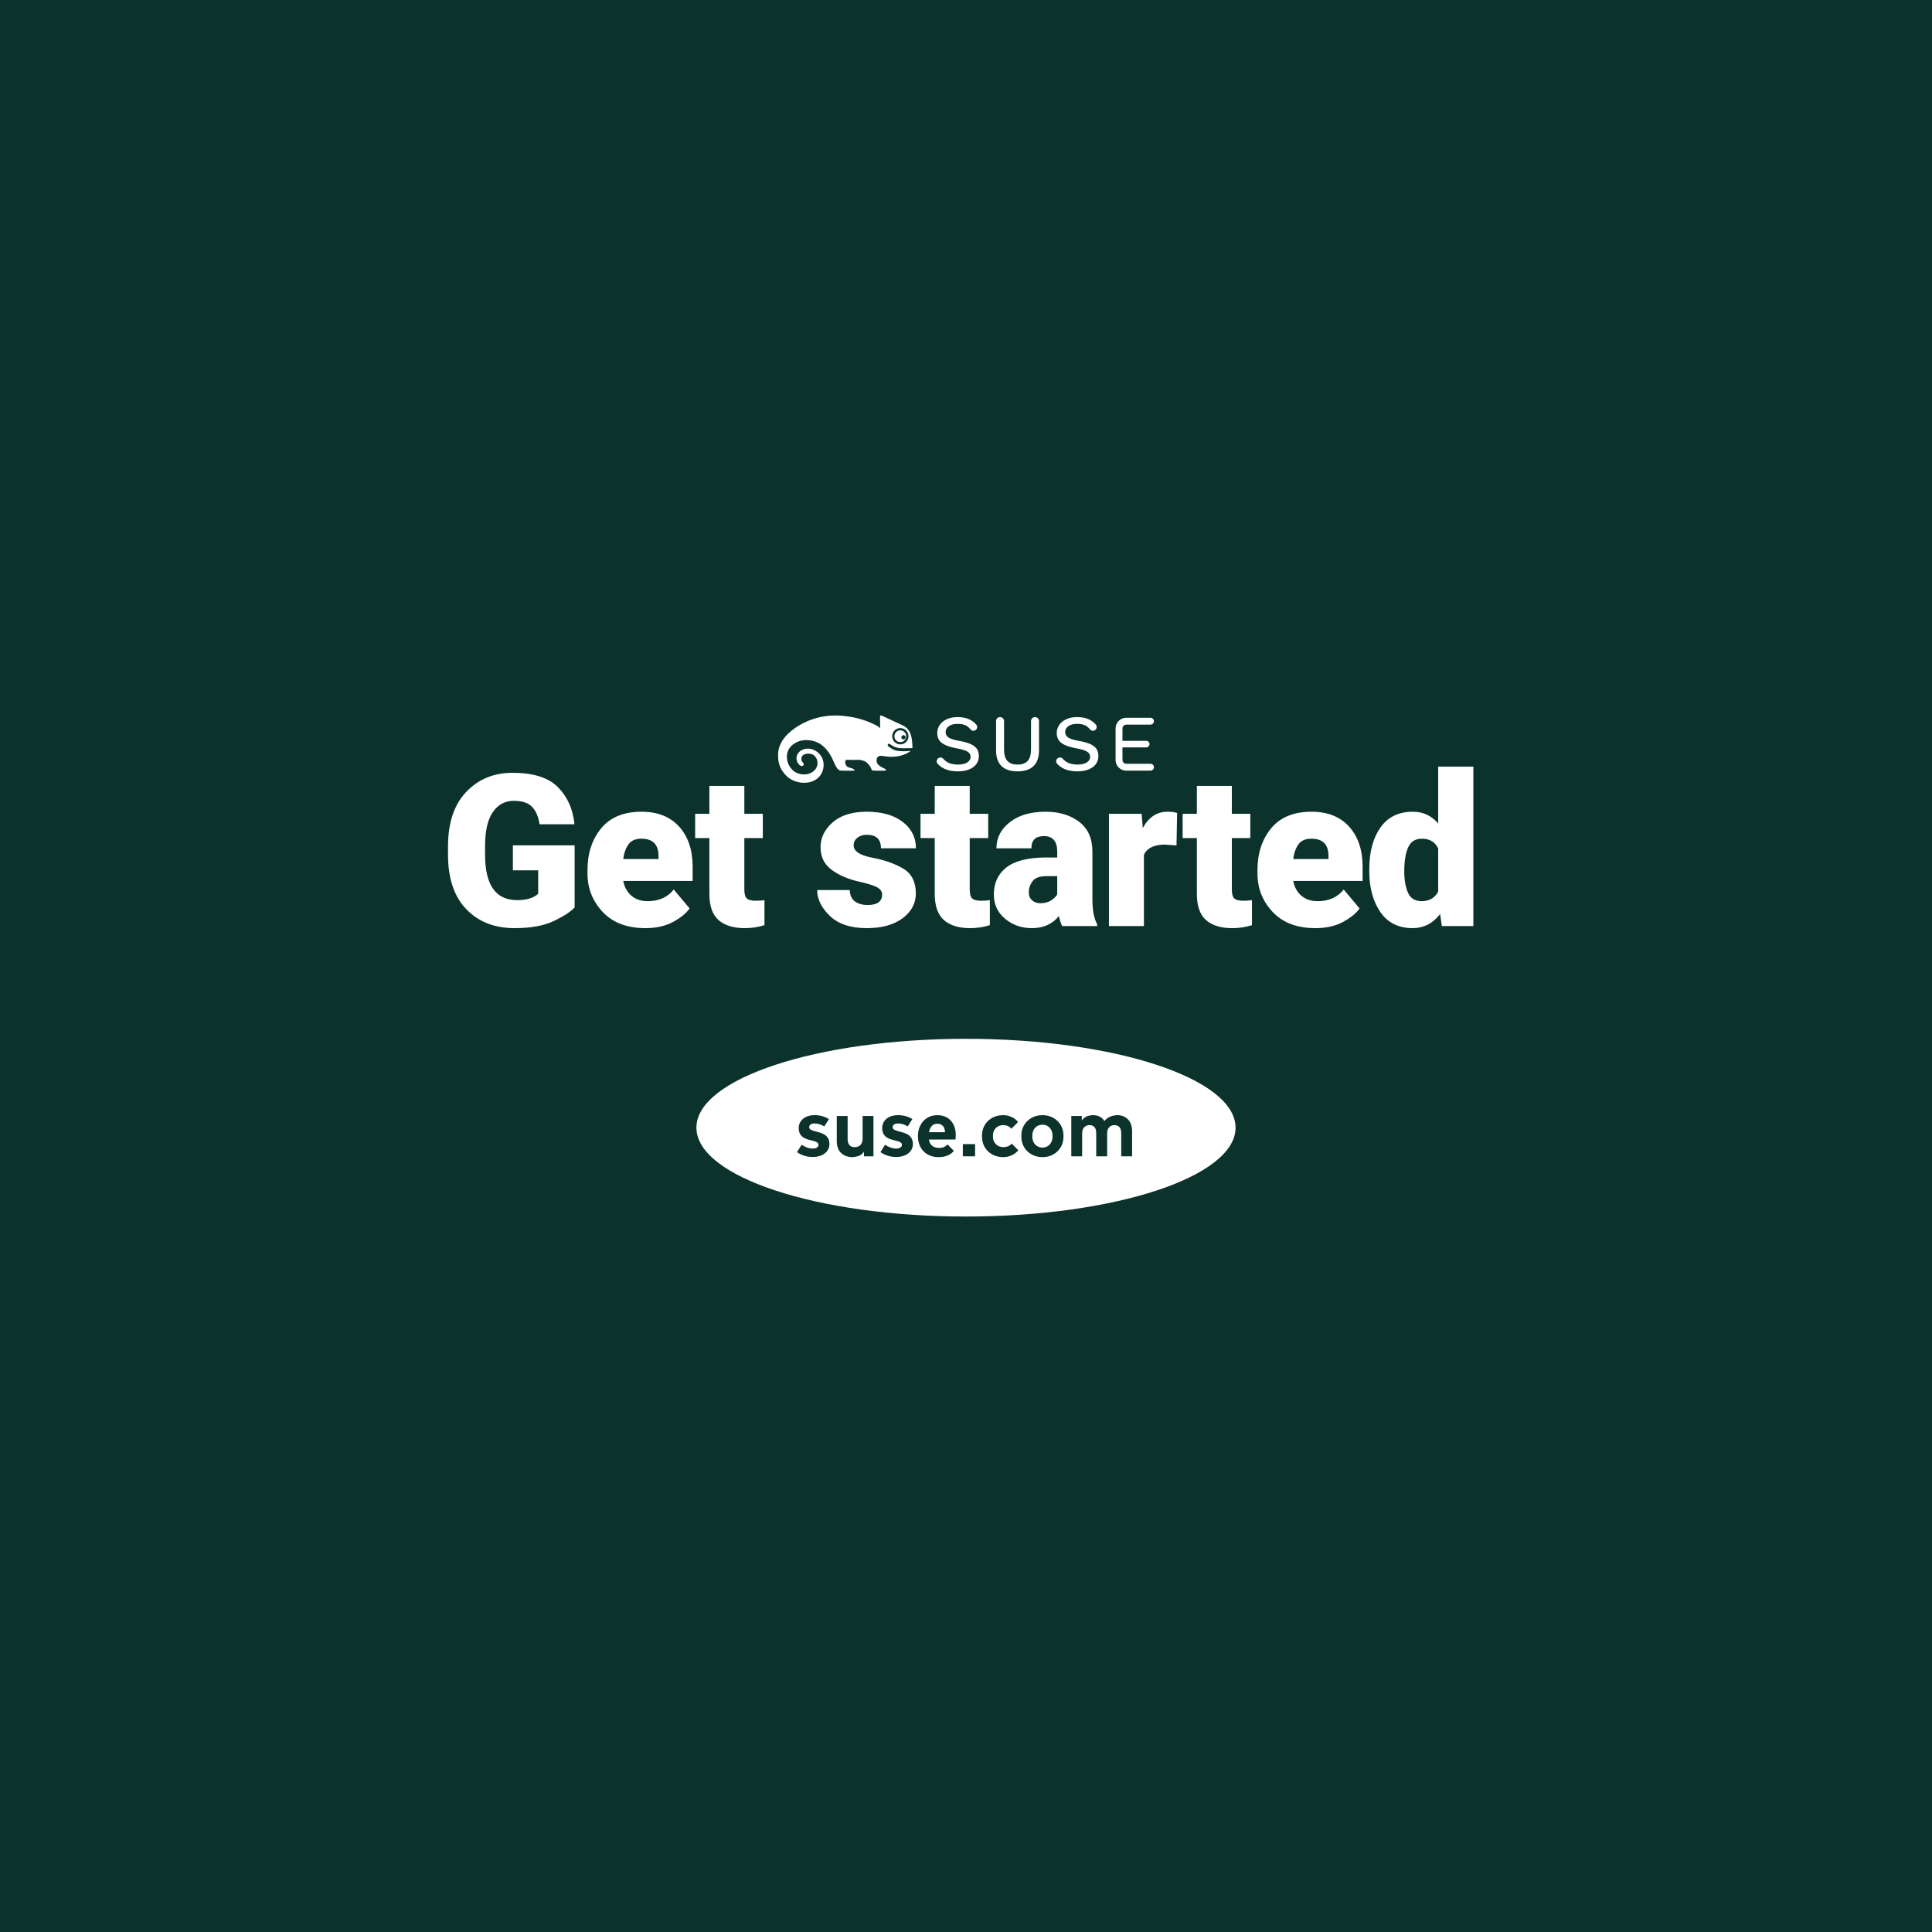
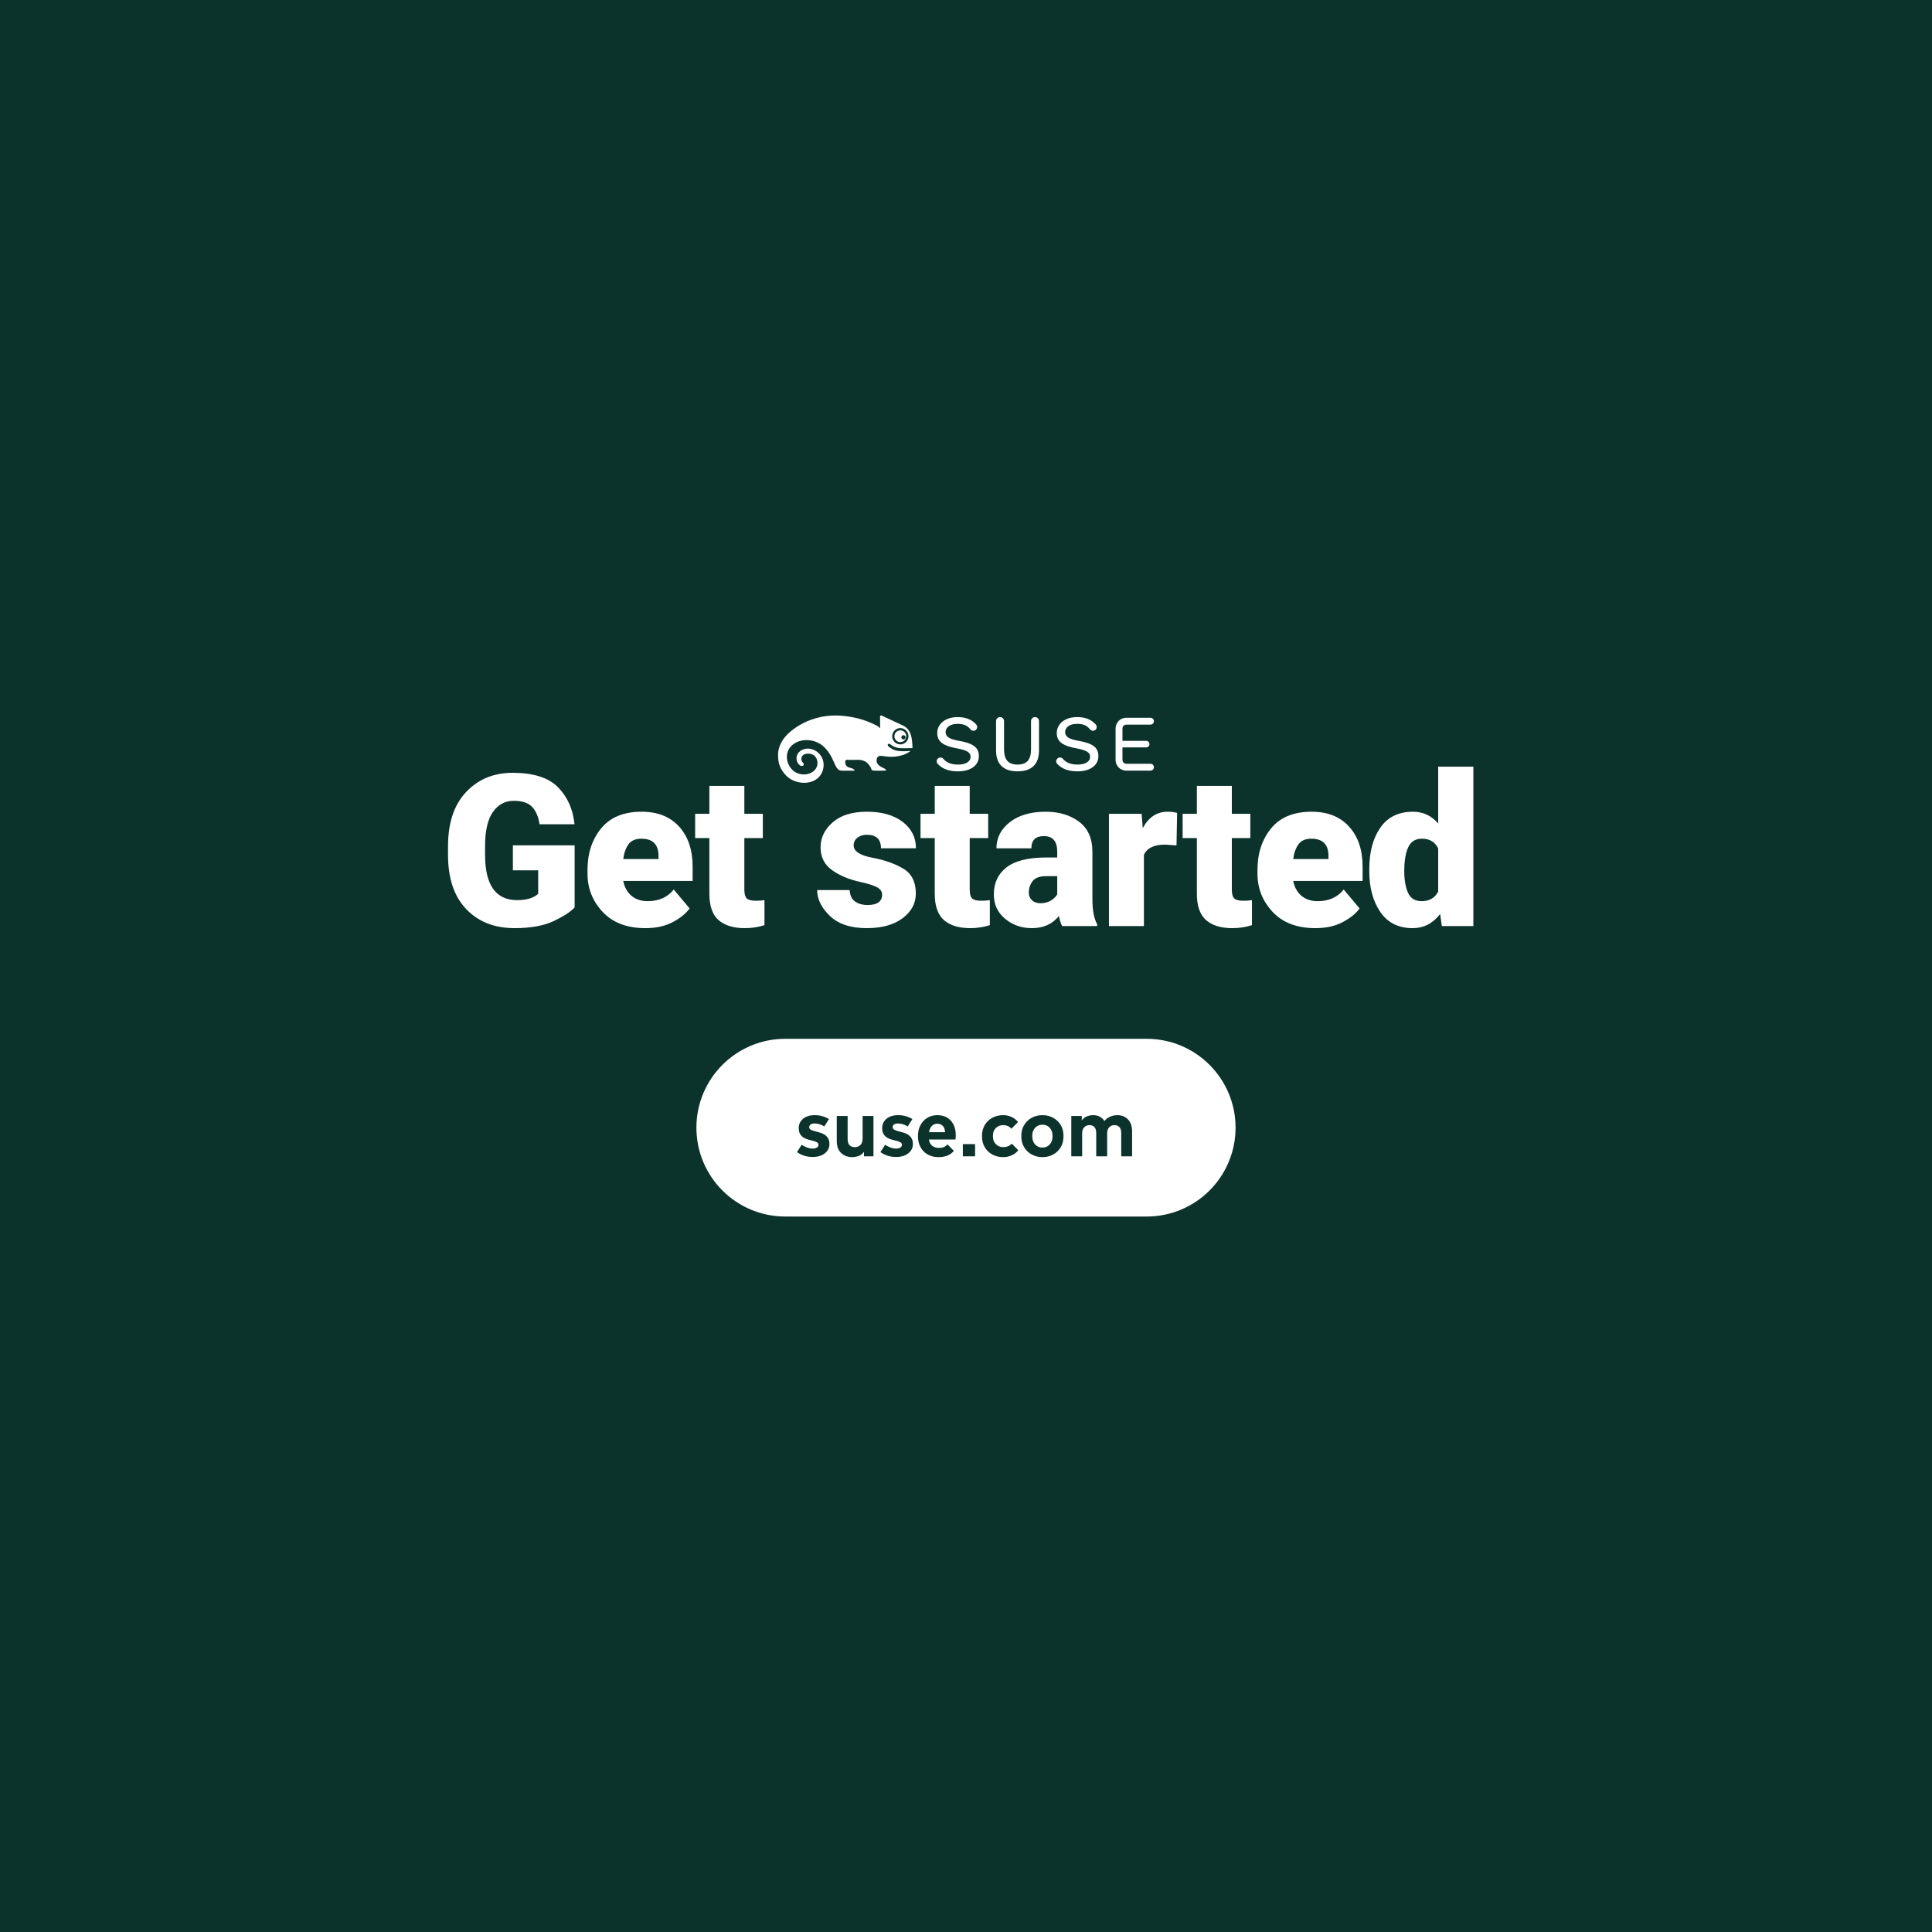
<svg xmlns="http://www.w3.org/2000/svg" width="1080px" height="1080px" viewBox="0 0 1080 1080">
  <defs />
  <g>
    <g>
      <g>
        <rect x="0" y="0" width="1080" height="1080" fill="rgb(12,50,44)" />
        <g>
          <rect x="0" y="0" width="1080" height="1080" fill="rgb(12,50,44)" />
          <g>
            <g>
              <svg width="210.109" height="37.656" viewBox="0 0 210.179 37.666" x="434.938" y="399.938" preserveAspectRatio="xMidYMid meet">
                <path fill="#fff" d="M194.698 30.871a5.964 5.964 0 0 1-5.958-5.957V7.255a5.966 5.966 0 0 1 5.958-5.959h13.555c1.062 0 1.926.864 1.926 1.925a1.927 1.927 0 0 1-1.926 1.924h-13.555a2.11 2.11 0 0 0-2.107 2.11v6.95h13.294c1.006 0 1.824.819 1.824 1.825a1.826 1.826 0 0 1-1.824 1.824h-13.294v7.06c0 1.163.945 2.107 2.107 2.107h13.555c1.062 0 1.926.865 1.926 1.926a1.926 1.926 0 0 1-1.926 1.924zm-60.782.389c-3.909 0-6.92-.992-8.95-2.95-2.028-1.954-3.056-4.894-3.056-8.739V3.143c0-1.231 1-2.232 2.23-2.232a2.234 2.234 0 0 1 2.232 2.232v15.839c0 2.877.62 5.034 1.843 6.408 1.229 1.384 3.146 2.085 5.701 2.085 2.553 0 4.472-.701 5.701-2.085 1.222-1.375 1.841-3.531 1.841-6.408V3.143a2.235 2.235 0 0 1 2.233-2.232 2.234 2.234 0 0 1 2.232 2.232v16.428c0 3.843-1.03 6.783-3.059 8.739-2.03 1.958-5.039 2.95-8.948 2.95m33.526 0c-5.033 0-8.868-1.43-11.394-4.25-.731-.816-.685-2.075.106-2.865l.008-.009.008-.008a2.1 2.1 0 0 1 1.499-.616c.599 0 1.163.255 1.55.703a8.8 8.8 0 0 0 2.396 1.966c1.547.859 3.493 1.294 5.783 1.294 2.173 0 3.907-.383 5.154-1.14 1.284-.776 1.936-1.895 1.936-3.327 0-1.158-.59-2.103-1.754-2.805-1.132-.681-3.042-1.266-5.84-1.791-2.718-.507-4.909-1.141-6.513-1.885-1.586-.734-2.751-1.651-3.464-2.731-.713-1.072-1.074-2.403-1.074-3.956 0-1.639.46-3.153 1.367-4.498.909-1.348 2.242-2.435 3.963-3.229 1.73-.798 3.778-1.202 6.088-1.202 2.7 0 5.034.494 6.941 1.47a11.9 11.9 0 0 1 3.448 2.68c.77.861.698 2.194-.163 2.971a2.105 2.105 0 0 1-3.08-.28c-.572-.744-1.216-1.35-1.917-1.8-1.296-.833-3.039-1.255-5.183-1.255-2.116 0-3.787.432-4.966 1.284-1.199.867-1.808 1.999-1.808 3.362 0 1.279.596 2.306 1.773 3.052 1.143.727 3.122 1.337 6.049 1.863 2.656.477 4.792 1.089 6.35 1.816 1.54.717 2.677 1.621 3.377 2.686.697 1.061 1.05 2.399 1.05 3.977 0 1.696-.488 3.207-1.45 4.491-.97 1.291-2.348 2.295-4.093 2.984-1.762.695-3.829 1.048-6.147 1.048m-66.83.008c-5.035 0-8.868-1.431-11.395-4.251-.731-.815-.684-2.074.106-2.865l.012-.012c.402-.4.936-.62 1.504-.62.6 0 1.165.256 1.549.703a8.8 8.8 0 0 0 2.395 1.966c1.548.86 3.494 1.295 5.784 1.295 2.172 0 3.906-.383 5.155-1.14 1.284-.776 1.935-1.895 1.935-3.326 0-1.16-.591-2.103-1.754-2.805-1.133-.683-3.044-1.269-5.841-1.794-2.717-.506-4.908-1.141-6.513-1.883-1.585-.735-2.752-1.654-3.464-2.731-.712-1.073-1.073-2.404-1.073-3.956 0-1.64.46-3.152 1.366-4.497.909-1.35 2.243-2.436 3.964-3.23C96.07 1.325 98.118.92 100.43.92c2.7 0 5.036.495 6.94 1.47a11.9 11.9 0 0 1 3.447 2.68 2.106 2.106 0 0 1-1.571 3.511 2.1 2.1 0 0 1-1.67-.82 7.7 7.7 0 0 0-1.917-1.801c-1.297-.834-3.04-1.256-5.183-1.256-2.117 0-3.787.433-4.968 1.285-1.198.87-1.806 2.001-1.806 3.362 0 1.279.596 2.306 1.772 3.053 1.144.727 3.122 1.336 6.051 1.863 2.653.475 4.79 1.086 6.351 1.815 1.54.72 2.674 1.624 3.374 2.685.698 1.06 1.052 2.398 1.052 3.979 0 1.697-.488 3.207-1.452 4.489-.97 1.292-2.347 2.297-4.094 2.986-1.761.695-3.828 1.047-6.144 1.047M70.967 11.386a1.165 1.165 0 0 0-1.677 0 1.19 1.19 0 0 0 .186 1.83c.39.259.913.259 1.305 0a1.192 1.192 0 0 0 .186-1.83m-1.554-4.188c-3.283-.768-6.232 2.181-5.463 5.463a4.58 4.58 0 0 0 3.392 3.392c3.284.772 6.236-2.182 5.463-5.465a4.58 4.58 0 0 0-3.392-3.39M14.598 37.666c-3.895.001-7.78-1.576-10.141-4.111-2.913-3.13-4.671-6.274-4.436-12.271.148-3.779 2.246-7.929 5.613-11.099C10.489 5.607 16.99 2.294 23.937.853a41 41 0 0 1 8.245-.834c1.385 0 2.789.07 4.172.208 3.862.384 7.493 1.097 10.795 2.12a42 42 0 0 1 5.11 1.947q.339.154.703.315c1.327.588 2.828 1.254 3.769 2.212l.363.37-.001-.519c0-1.121-.022-2.279-.044-3.401-.018-.967-.036-1.88-.036-2.634 0-.393.329-.637.636-.637q.136 0 .261.059c.766.356 1.868.873 3.135 1.466 2.722 1.277 6.11 2.865 8.67 4.035 2.206 1.008 3.681 2.715 4.505 5.217.719 2.178.862 4.637.955 7.175.003.084.006.164-.018.211-.012.026-.094.137-.674.137a10 10 0 0 1-.431-.009l-.031.001-.517.004c-.541.003-1.155.006-1.606.024-.46.021-.92.032-1.406.032-.662 0-1.369-.02-2.161-.06-1.995-.098-4.127-.943-5.703-2.261-.138-.117-.394-.198-.62-.198a.66.66 0 0 0-.496.189c-.313.322-.224.822-.026 1.024.836.843 1.734 1.391 2.824 1.954 1.293.665 2.664.864 4.322.961.618.036 1.238.055 1.844.055.985 0 1.964-.049 2.908-.147l.233-.024c.208-.022.386-.04.526-.05q-.186.158-.552.43c-1.001.743-2.254 1.372-3.725 1.866-1.815.618-3.796.96-5.889 1.019q-.309.007-.619.007c-.994 0-2.006-.065-3.007-.194a37 37 0 0 1-.776-.11c-.361-.053-.736-.109-1.11-.148q-.13-.013-.26-.029a7 7 0 0 0-.793-.059c-.206 0-.391.018-.563.055a2.24 2.24 0 0 0-1.304.805c-.458.599-.582 2.118-.337 2.775.485 1.309 1.57 2.04 2.549 2.624.317.189.66.341.99.491.816.365 1.526.683 1.757 1.414-.304.079-1.216.136-2.226.136h-3.295c-.005 0-.113.002-.286.002-.956 0-1.698-.07-2.034-.191l-.011-.005-.019-.009c-.288-.155-.429-.579-.544-.92l-.005-.017c-.162-.479-.436-.983-.891-1.635-.894-1.275-2.038-2.262-3.06-2.64-1.477-.547-2.359-.647-3.563-.647-.346 0-.717.008-1.146.019-.324.006-.678.014-1.071.02-.304.003-.561.005-.788.005-.525 0-.875-.009-1.28-.019-.492-.011-1.05-.026-2.058-.026-.324 0-.564.348-.642.932-.146 1.077.291 2.858 2.09 3.353q.245.068.493.13c.875.225 1.779.456 2.412 1.104.207.211.266.396.24.455-.012.031-.103.089-.353.089h-6.219c-1.042 0-1.832-.043-2.494-.605-1.115-.94-1.66-2.204-2.237-3.54l-.093-.217c-.741-1.712-1.415-3.072-2.118-4.281-1.827-3.137-4.04-5.419-6.578-6.779-2.001-1.072-4.492-1.688-6.833-1.688-2.825 0-5.45.869-7.59 2.514-2.151 1.649-3.351 4.054-3.381 6.77-.034 3.034 1.429 6.113 3.819 8.036 1.519 1.221 3.538 1.895 5.688 1.895q.308 0 .618-.019c2.403-.14 4.516-1.169 5.793-2.827 1.046-1.357 1.433-3.044 1.089-4.749-.29-1.436-1.14-2.691-2.273-3.357-.765-.448-1.719-.677-2.837-.678h-.018c-1.294 0-2.289.327-2.957.973-.934.906-1.086 2.509-.338 3.575.099.143.215.279.326.41.323.383.601.715.535 1.155-.055.369-.368.677-.779.768a1.4 1.4 0 0 1-.313.036c-.651 0-1.218-.444-1.579-.817-1.339-1.38-1.76-3.583-1.023-5.359 1.016-2.454 3.744-3.552 5.996-3.552q.117 0 .233.003c3.275.112 6.403 2.248 7.782 5.316 1.34 2.982.977 6.704-.923 9.48-1.881 2.748-5.222 4.326-9.165 4.326m57.07-26.042a3.299 3.299 0 1 1-6.599 0 3.299 3.299 0 1 1 6.599 0" />
              </svg>
            </g>
            <g>
              <text x="245.69" y="436.47" dominant-baseline="text-before-edge" font-size="118.8px" font-weight="800" font-style="normal" font-family="SUSE, system-ui, -apple-system, &quot;Segoe UI&quot;, Roboto, Helvetica, Arial, sans-serif" letter-spacing="-1.782px" fill="rgb(255,255,255)">Get started</text>
            </g>
            <g>
-               <rect x="389.297" y="580.703" width="301.391" height="99.344" rx="999" ry="999" fill="rgb(255,255,255)" />
+               <rect x="389.297" y="580.703" width="301.391" height="99.344" rx="49.672" ry="49.672" fill="rgb(255,255,255)" />
              <path d="M9.89,0.37Q7.08,0.37 4.83,-0.41Q2.58,-1.2 1.06,-2.35L3.63,-6.44Q5.06,-5.52 6.65,-4.92Q8.23,-4.32 9.89,-4.32Q11.32,-4.32 12.19,-4.9Q13.06,-5.47 13.06,-6.39Q13.06,-7.31 12.26,-7.8Q11.45,-8.28 10.21,-8.6Q8.97,-8.92 7.54,-9.29Q6.12,-9.66 4.88,-10.37Q3.63,-11.09 2.83,-12.37Q2.02,-13.66 2.02,-15.78Q2.02,-18.95 4.44,-20.98Q6.85,-23 10.99,-23Q13.25,-23 15.3,-22.4Q17.34,-21.8 18.91,-20.79L16.28,-16.7Q13.66,-18.35 10.9,-18.35Q9.48,-18.35 8.67,-17.8Q7.87,-17.25 7.87,-16.33Q7.87,-15.41 8.67,-14.93Q9.48,-14.44 10.76,-14.1Q12.05,-13.75 13.5,-13.36Q14.95,-12.97 16.24,-12.24Q17.53,-11.5 18.35,-10.19Q19.18,-8.88 19.18,-6.76Q19.18,-4.69 17.99,-3.06Q16.79,-1.43 14.7,-0.53Q12.6,0.37 9.89,0.37ZM31.97,0.46Q28.2,0.46 25.74,-1.82Q23.28,-4.09 23.28,-8.6L23.28,-22.54L29.35,-22.54L29.35,-9.8Q29.35,-7.18 30.48,-6.14Q31.6,-5.11 33.35,-5.11Q35.24,-5.11 36.48,-6.3Q37.72,-7.5 37.72,-9.98L37.72,-22.54L43.79,-22.54L43.79,0L38.5,0L38.5,-2.48Q37.12,-0.69 35.26,-0.11Q33.4,0.46 31.97,0.46ZM56.53,0.37Q53.73,0.37 51.47,-0.41Q49.22,-1.2 47.7,-2.35L50.28,-6.44Q51.7,-5.52 53.29,-4.92Q54.88,-4.32 56.53,-4.32Q57.96,-4.32 58.83,-4.9Q59.71,-5.47 59.71,-6.39Q59.71,-7.31 58.9,-7.8Q58.1,-8.28 56.86,-8.6Q55.61,-8.92 54.19,-9.29Q52.76,-9.66 51.52,-10.37Q50.28,-11.09 49.47,-12.37Q48.67,-13.66 48.67,-15.78Q48.67,-18.95 51.08,-20.98Q53.5,-23 57.64,-23Q59.89,-23 61.94,-22.4Q63.99,-21.8 65.55,-20.79L62.93,-16.7Q60.31,-18.35 57.55,-18.35Q56.12,-18.35 55.32,-17.8Q54.51,-17.25 54.51,-16.33Q54.51,-15.41 55.32,-14.93Q56.12,-14.44 57.41,-14.1Q58.7,-13.75 60.15,-13.36Q61.59,-12.97 62.88,-12.24Q64.17,-11.5 65,-10.19Q65.83,-8.88 65.83,-6.76Q65.83,-4.69 64.63,-3.06Q63.43,-1.43 61.34,-0.53Q59.25,0.37 56.53,0.37ZM80.18,0.46Q76.73,0.46 74.15,-0.99Q71.58,-2.44 70.13,-5.04Q68.68,-7.64 68.68,-11.13L68.68,-11.59Q68.68,-14.77 70.04,-17.36Q71.39,-19.96 73.83,-21.48Q76.27,-23 79.58,-23Q83.03,-23 85.47,-21.32Q87.91,-19.64 89.03,-16.58Q90.16,-13.52 89.65,-9.38L74.8,-9.38Q75.03,-7.31 76.47,-6Q77.92,-4.69 80.45,-4.69Q82.16,-4.69 83.24,-5.2Q84.32,-5.7 85.24,-6.62L88.73,-3.04Q87.35,-1.29 85.15,-0.41Q82.94,0.46 80.18,0.46ZM79.58,-18.22Q77.51,-18.22 76.36,-16.9Q75.21,-15.59 74.84,-13.48L83.81,-13.48Q83.72,-15.78 82.55,-17Q81.37,-18.22 79.58,-18.22ZM93.75,0L93.75,-6.81L100.6,-6.81L100.6,0L93.75,0ZM116.33,0.46Q112.88,0.46 110.22,-1.01Q107.55,-2.48 106.01,-5.08Q104.47,-7.68 104.47,-11.04L104.47,-11.55Q104.47,-14.95 106.03,-17.53Q107.59,-20.1 110.26,-21.55Q112.93,-23 116.33,-23Q118.82,-23 121.05,-21.96Q123.28,-20.93 124.61,-19.14L120.89,-15.41Q120.06,-16.42 118.86,-16.93Q117.67,-17.43 116.33,-17.43Q113.9,-17.43 112.24,-15.85Q110.58,-14.26 110.58,-11.55L110.58,-11.04Q110.58,-8.33 112.29,-6.72Q113.99,-5.11 116.43,-5.11Q117.67,-5.11 118.89,-5.57Q120.11,-6.03 121.12,-7.08L124.75,-3.4Q123.37,-1.61 121.1,-0.57Q118.82,0.46 116.33,0.46ZM138.28,0.46Q134.92,0.46 132.25,-1.01Q129.58,-2.48 128.02,-5.08Q126.45,-7.68 126.45,-11.09L126.45,-11.55Q126.45,-14.9 128.02,-17.48Q129.58,-20.06 132.25,-21.53Q134.92,-23 138.28,-23Q141.59,-23 144.26,-21.53Q146.92,-20.06 148.47,-17.48Q150.01,-14.9 150.01,-11.55L150.01,-11.09Q150.01,-7.68 148.47,-5.08Q146.92,-2.48 144.26,-1.01Q141.59,0.46 138.28,0.46ZM138.28,-4.88Q140.76,-4.88 142.32,-6.62Q143.89,-8.37 143.89,-11.09L143.89,-11.55Q143.89,-14.21 142.32,-15.94Q140.76,-17.66 138.28,-17.66Q135.75,-17.66 134.16,-15.94Q132.57,-14.21 132.57,-11.55L132.57,-11.09Q132.57,-8.37 134.16,-6.62Q135.75,-4.88 138.28,-4.88ZM154.38,0L154.38,-22.54L160.26,-22.54L160.26,-20.06Q161.55,-21.8 163.28,-22.4Q165,-23 166.57,-23Q168.64,-23 170.27,-22.17Q171.9,-21.34 172.91,-19.69Q173.93,-21.02 175.24,-21.73Q176.55,-22.45 177.81,-22.72Q179.08,-23 180.09,-23Q183.72,-23 186.05,-20.65Q188.37,-18.31 188.37,-13.8L188.37,0L182.3,0L182.3,-12.88Q182.3,-15.27 181.26,-16.35Q180.23,-17.43 178.48,-17.43Q176.73,-17.43 175.58,-16.24Q174.43,-15.04 174.43,-12.93L174.43,0L168.31,0L168.31,-12.88Q168.31,-15.27 167.3,-16.35Q166.29,-17.43 164.59,-17.43Q162.79,-17.43 161.62,-16.24Q160.45,-15.04 160.45,-12.93L160.45,0L154.38,0Z" transform="translate(444.48,646.38)" fill="rgb(12,50,44)" />
            </g>
          </g>
        </g>
      </g>
    </g>
  </g>
</svg>
